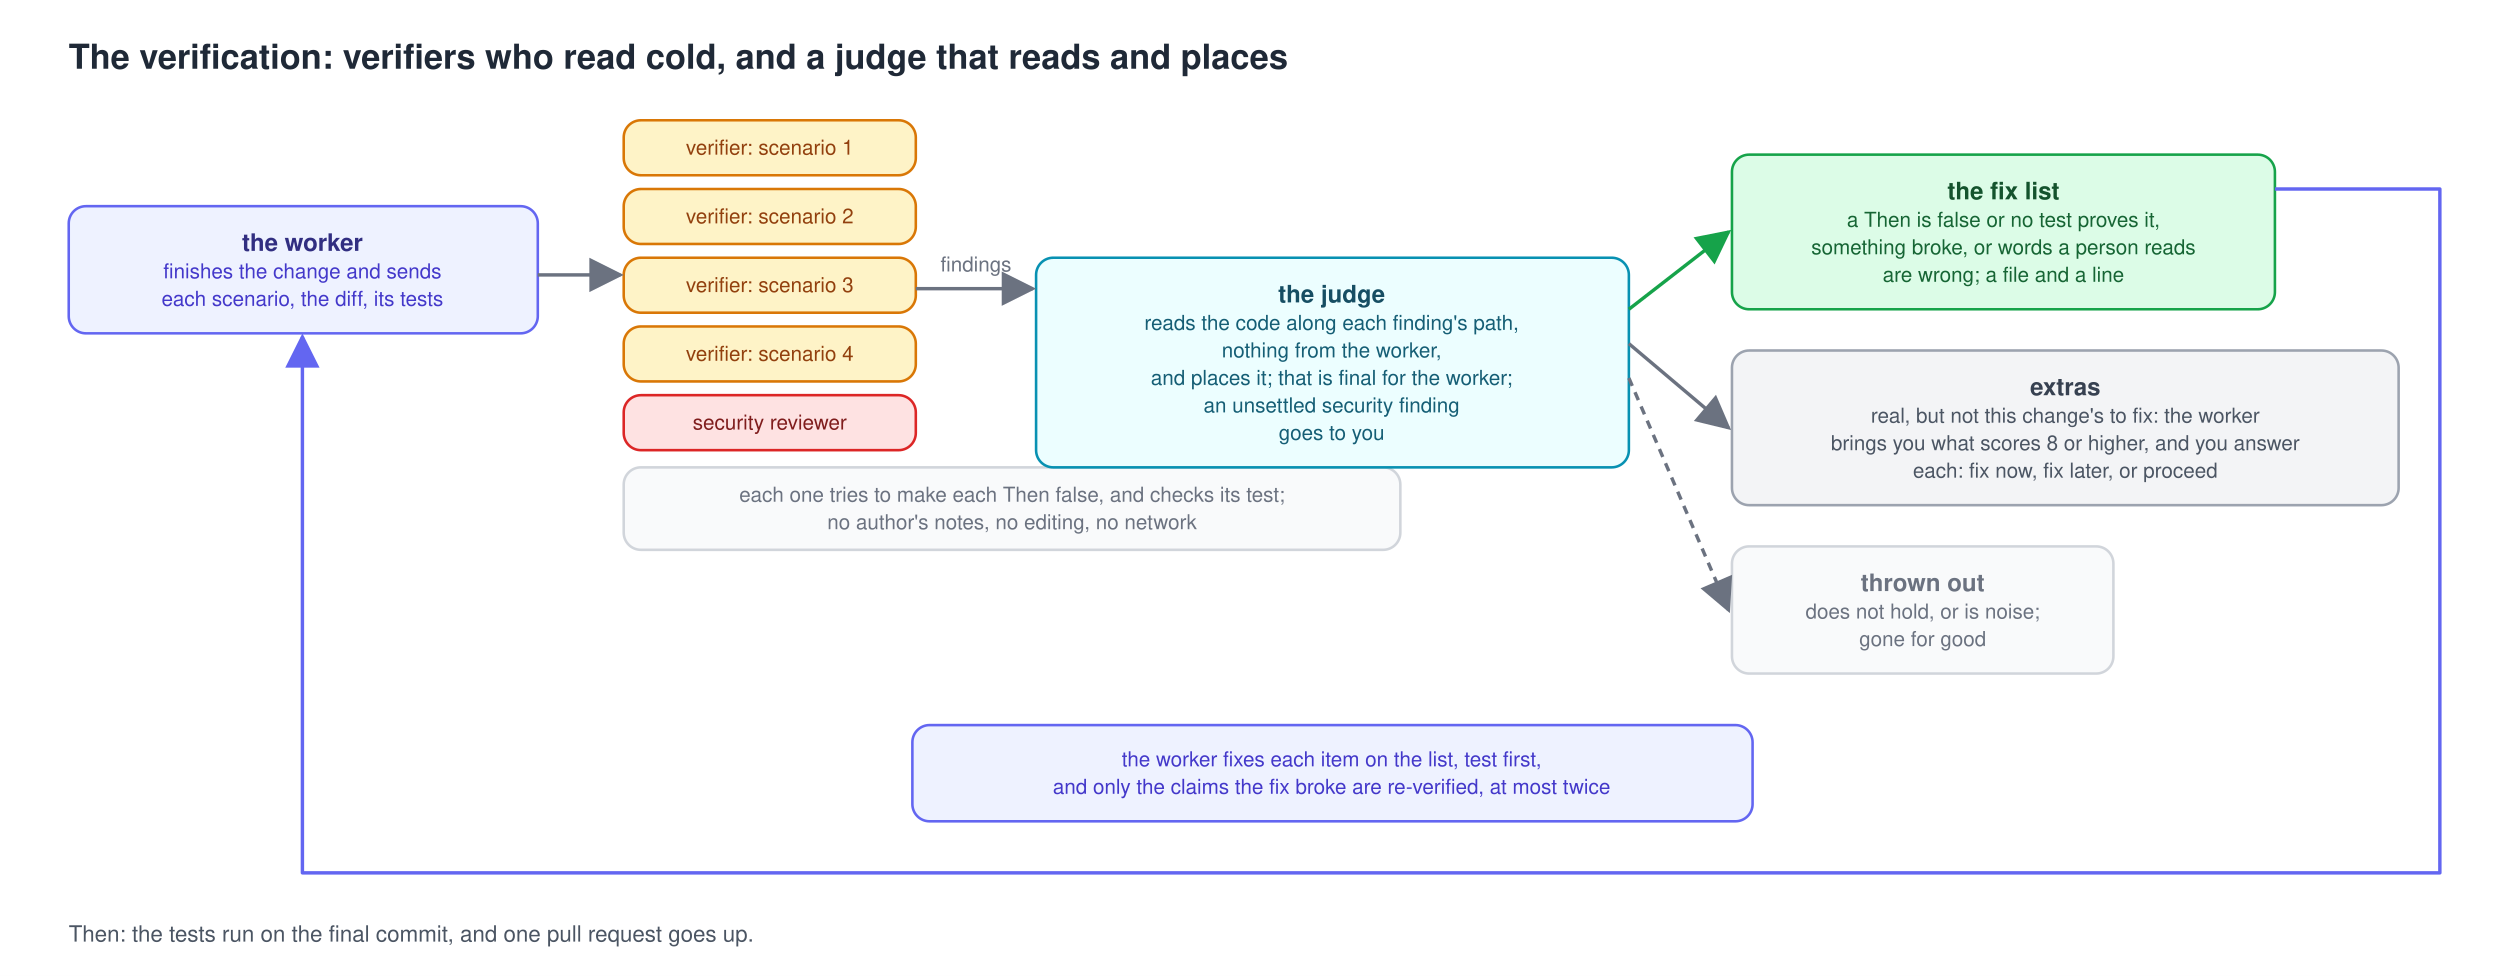
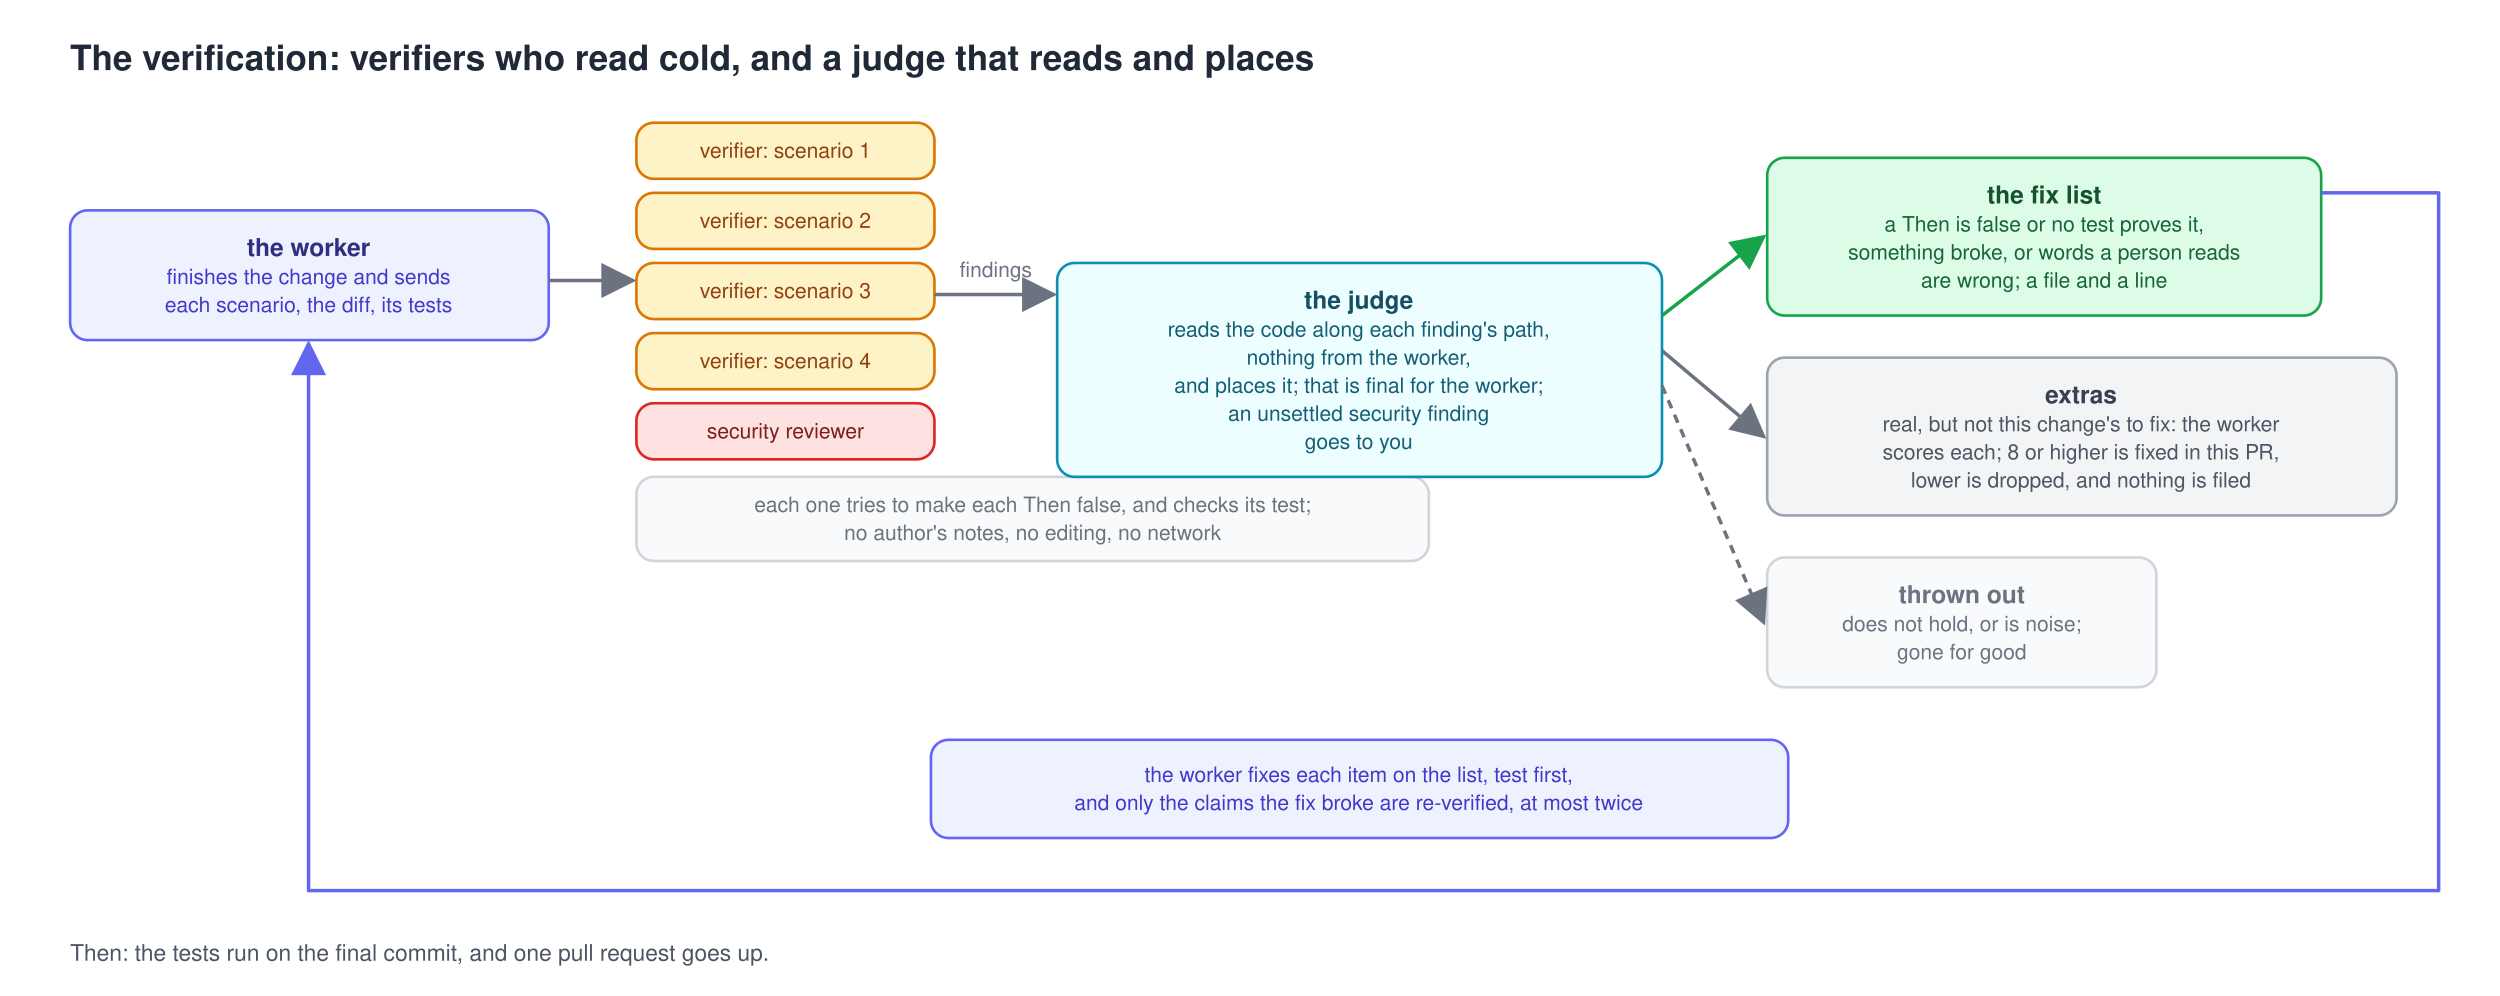
- <svg xmlns="http://www.w3.org/2000/svg" width="1455" height="568" viewBox="0 0 1455 568" font-family="-apple-system, Segoe UI, Helvetica, Arial, sans-serif" font-size="14">
-   <rect width="1455" height="568" fill="#ffffff" />
+ <svg xmlns="http://www.w3.org/2000/svg" width="1426" height="568" viewBox="0 0 1426 568" font-family="-apple-system, Segoe UI, Helvetica, Arial, sans-serif" font-size="14">
+   <rect width="1426" height="568" fill="#ffffff" />
  <defs>
    <marker id="m16a34a" markerWidth="10" markerHeight="10" refX="9" refY="5" orient="auto">
      <path d="M0,0 L10,5 L0,10 z" fill="#16a34a" />
    </marker>
    <marker id="m6366f1" markerWidth="10" markerHeight="10" refX="9" refY="5" orient="auto">
      <path d="M0,0 L10,5 L0,10 z" fill="#6366f1" />
    </marker>
    <marker id="m6b7280" markerWidth="10" markerHeight="10" refX="9" refY="5" orient="auto">
      <path d="M0,0 L10,5 L0,10 z" fill="#6b7280" />
    </marker>
    <marker id="md97706" markerWidth="10" markerHeight="10" refX="9" refY="5" orient="auto">
      <path d="M0,0 L10,5 L0,10 z" fill="#d97706" />
    </marker>
    <marker id="mdb2777" markerWidth="10" markerHeight="10" refX="9" refY="5" orient="auto">
      <path d="M0,0 L10,5 L0,10 z" fill="#db2777" />
    </marker>
    <marker id="mdc2626" markerWidth="10" markerHeight="10" refX="9" refY="5" orient="auto">
      <path d="M0,0 L10,5 L0,10 z" fill="#dc2626" />
    </marker>
  </defs>
  <text x="40" y="40" text-anchor="start" font-size="20" font-weight="600" fill="#1f2937">The verification: verifiers who read cold, and a judge that reads and places</text>
  <rect x="40" y="120" width="273" height="74" rx="10" fill="#eef2ff" stroke="#6366f1" stroke-width="1.5" />
  <text x="176" y="146" text-anchor="middle" font-size="14" font-weight="600" fill="#312e81">the worker</text>
  <text x="176" y="162" text-anchor="middle" font-size="12" fill="#4338ca">finishes the change and sends</text>
  <text x="176" y="178" text-anchor="middle" font-size="12" fill="#4338ca">each scenario, the diff, its tests</text>
  <rect x="363" y="70" width="170" height="32" rx="10" fill="#fef3c7" stroke="#d97706" stroke-width="1.5" />
  <text x="448" y="90" text-anchor="middle" font-size="12" fill="#92400e">verifier: scenario 1</text>
  <rect x="363" y="110" width="170" height="32" rx="10" fill="#fef3c7" stroke="#d97706" stroke-width="1.5" />
  <text x="448" y="130" text-anchor="middle" font-size="12" fill="#92400e">verifier: scenario 2</text>
  <rect x="363" y="150" width="170" height="32" rx="10" fill="#fef3c7" stroke="#d97706" stroke-width="1.5" />
  <text x="448" y="170" text-anchor="middle" font-size="12" fill="#92400e">verifier: scenario 3</text>
  <rect x="363" y="190" width="170" height="32" rx="10" fill="#fef3c7" stroke="#d97706" stroke-width="1.5" />
  <text x="448" y="210" text-anchor="middle" font-size="12" fill="#92400e">verifier: scenario 4</text>
  <rect x="363" y="230" width="170" height="32" rx="10" fill="#fee2e2" stroke="#dc2626" stroke-width="1.5" />
  <text x="448" y="250" text-anchor="middle" font-size="12" fill="#7f1d1d">security reviewer</text>
  <rect x="363" y="272" width="452" height="48" rx="10" fill="#f9fafb" stroke="#d1d5db" stroke-width="1.5" />
  <text x="589" y="292" text-anchor="middle" font-size="12" fill="#6b7280">each one tries to make each Then false, and checks its test;</text>
  <text x="589" y="308" text-anchor="middle" font-size="12" fill="#6b7280">no author's notes, no editing, no network</text>
  <line x1="313" y1="160" x2="361" y2="160" stroke="#6b7280" stroke-width="2" marker-end="url(#m6b7280)" />
  <rect x="603" y="150" width="345" height="122" rx="10" fill="#ecfeff" stroke="#0891b2" stroke-width="1.5" />
  <text x="775" y="176" text-anchor="middle" font-size="14" font-weight="600" fill="#164e63">the judge</text>
  <text x="775" y="192" text-anchor="middle" font-size="12" fill="#155e75">reads the code along each finding's path,</text>
  <text x="775" y="208" text-anchor="middle" font-size="12" fill="#155e75">nothing from the worker,</text>
  <text x="775" y="224" text-anchor="middle" font-size="12" fill="#155e75">and places it; that is final for the worker;</text>
  <text x="775" y="240" text-anchor="middle" font-size="12" fill="#155e75">an unsettled security finding</text>
  <text x="775" y="256" text-anchor="middle" font-size="12" fill="#155e75">goes to you</text>
  <line x1="533" y1="168" x2="601" y2="168" stroke="#6b7280" stroke-width="2" marker-end="url(#m6b7280)" />
  <text x="568" y="158" text-anchor="middle" font-size="12" fill="#6b7280">findings</text>
  <rect x="1008" y="90" width="316" height="90" rx="10" fill="#dcfce7" stroke="#16a34a" stroke-width="1.5" />
  <text x="1166" y="116" text-anchor="middle" font-size="14" font-weight="600" fill="#14532d">the fix list</text>
  <text x="1166" y="132" text-anchor="middle" font-size="12" fill="#166534">a Then is false or no test proves it,</text>
  <text x="1166" y="148" text-anchor="middle" font-size="12" fill="#166534">something broke, or words a person reads</text>
  <text x="1166" y="164" text-anchor="middle" font-size="12" fill="#166534">are wrong; a file and a line</text>
-   <rect x="1008" y="204" width="388" height="90" rx="10" fill="#f3f4f6" stroke="#9ca3af" stroke-width="1.5" />
-   <text x="1202" y="230" text-anchor="middle" font-size="14" font-weight="600" fill="#374151">extras</text>
-   <text x="1202" y="246" text-anchor="middle" font-size="12" fill="#4b5563">real, but not this change's to fix: the worker</text>
-   <text x="1202" y="262" text-anchor="middle" font-size="12" fill="#4b5563">brings you what scores 8 or higher, and you answer</text>
-   <text x="1202" y="278" text-anchor="middle" font-size="12" fill="#4b5563">each: fix now, fix later, or proceed</text>
+   <rect x="1008" y="204" width="359" height="90" rx="10" fill="#f3f4f6" stroke="#9ca3af" stroke-width="1.5" />
+   <text x="1187" y="230" text-anchor="middle" font-size="14" font-weight="600" fill="#374151">extras</text>
+   <text x="1187" y="246" text-anchor="middle" font-size="12" fill="#4b5563">real, but not this change's to fix: the worker</text>
+   <text x="1187" y="262" text-anchor="middle" font-size="12" fill="#4b5563">scores each; 8 or higher is fixed in this PR,</text>
+   <text x="1187" y="278" text-anchor="middle" font-size="12" fill="#4b5563">lower is dropped, and nothing is filed</text>
  <rect x="1008" y="318" width="222" height="74" rx="10" fill="#f9fafb" stroke="#d1d5db" stroke-width="1.5" />
  <text x="1119" y="344" text-anchor="middle" font-size="14" font-weight="600" fill="#6b7280">thrown out</text>
  <text x="1119" y="360" text-anchor="middle" font-size="12" fill="#6b7280">does not hold, or is noise;</text>
  <text x="1119" y="376" text-anchor="middle" font-size="12" fill="#6b7280">gone for good</text>
  <line x1="948" y1="180" x2="1006" y2="135" stroke="#16a34a" stroke-width="2" marker-end="url(#m16a34a)" />
  <line x1="948" y1="200" x2="1006" y2="249" stroke="#6b7280" stroke-width="2" marker-end="url(#m6b7280)" />
  <line x1="948" y1="220" x2="1006" y2="355" stroke="#6b7280" stroke-width="2" stroke-dasharray="5 4" marker-end="url(#m6b7280)" />
  <rect x="531" y="422" width="489" height="56" rx="10" fill="#eef2ff" stroke="#6366f1" stroke-width="1.5" />
  <text x="775" y="446" text-anchor="middle" font-size="12" fill="#4338ca">the worker fixes each item on the list, test first,</text>
  <text x="775" y="462" text-anchor="middle" font-size="12" fill="#4338ca">and only the claims the fix broke are re-verified, at most twice</text>
-   <path d="M 1324 110 L 1420 110 L 1420 508 L 176 508 L 176 196" fill="none" stroke="#6366f1" stroke-width="2" stroke-linejoin="round" marker-end="url(#m6366f1)" />
+   <path d="M 1324 110 L 1391 110 L 1391 508 L 176 508 L 176 196" fill="none" stroke="#6366f1" stroke-width="2" stroke-linejoin="round" marker-end="url(#m6366f1)" />
  <text x="40" y="548" text-anchor="start" font-size="13" fill="#4b5563">Then: the tests run on the final commit, and one pull request goes up.</text>
</svg>
